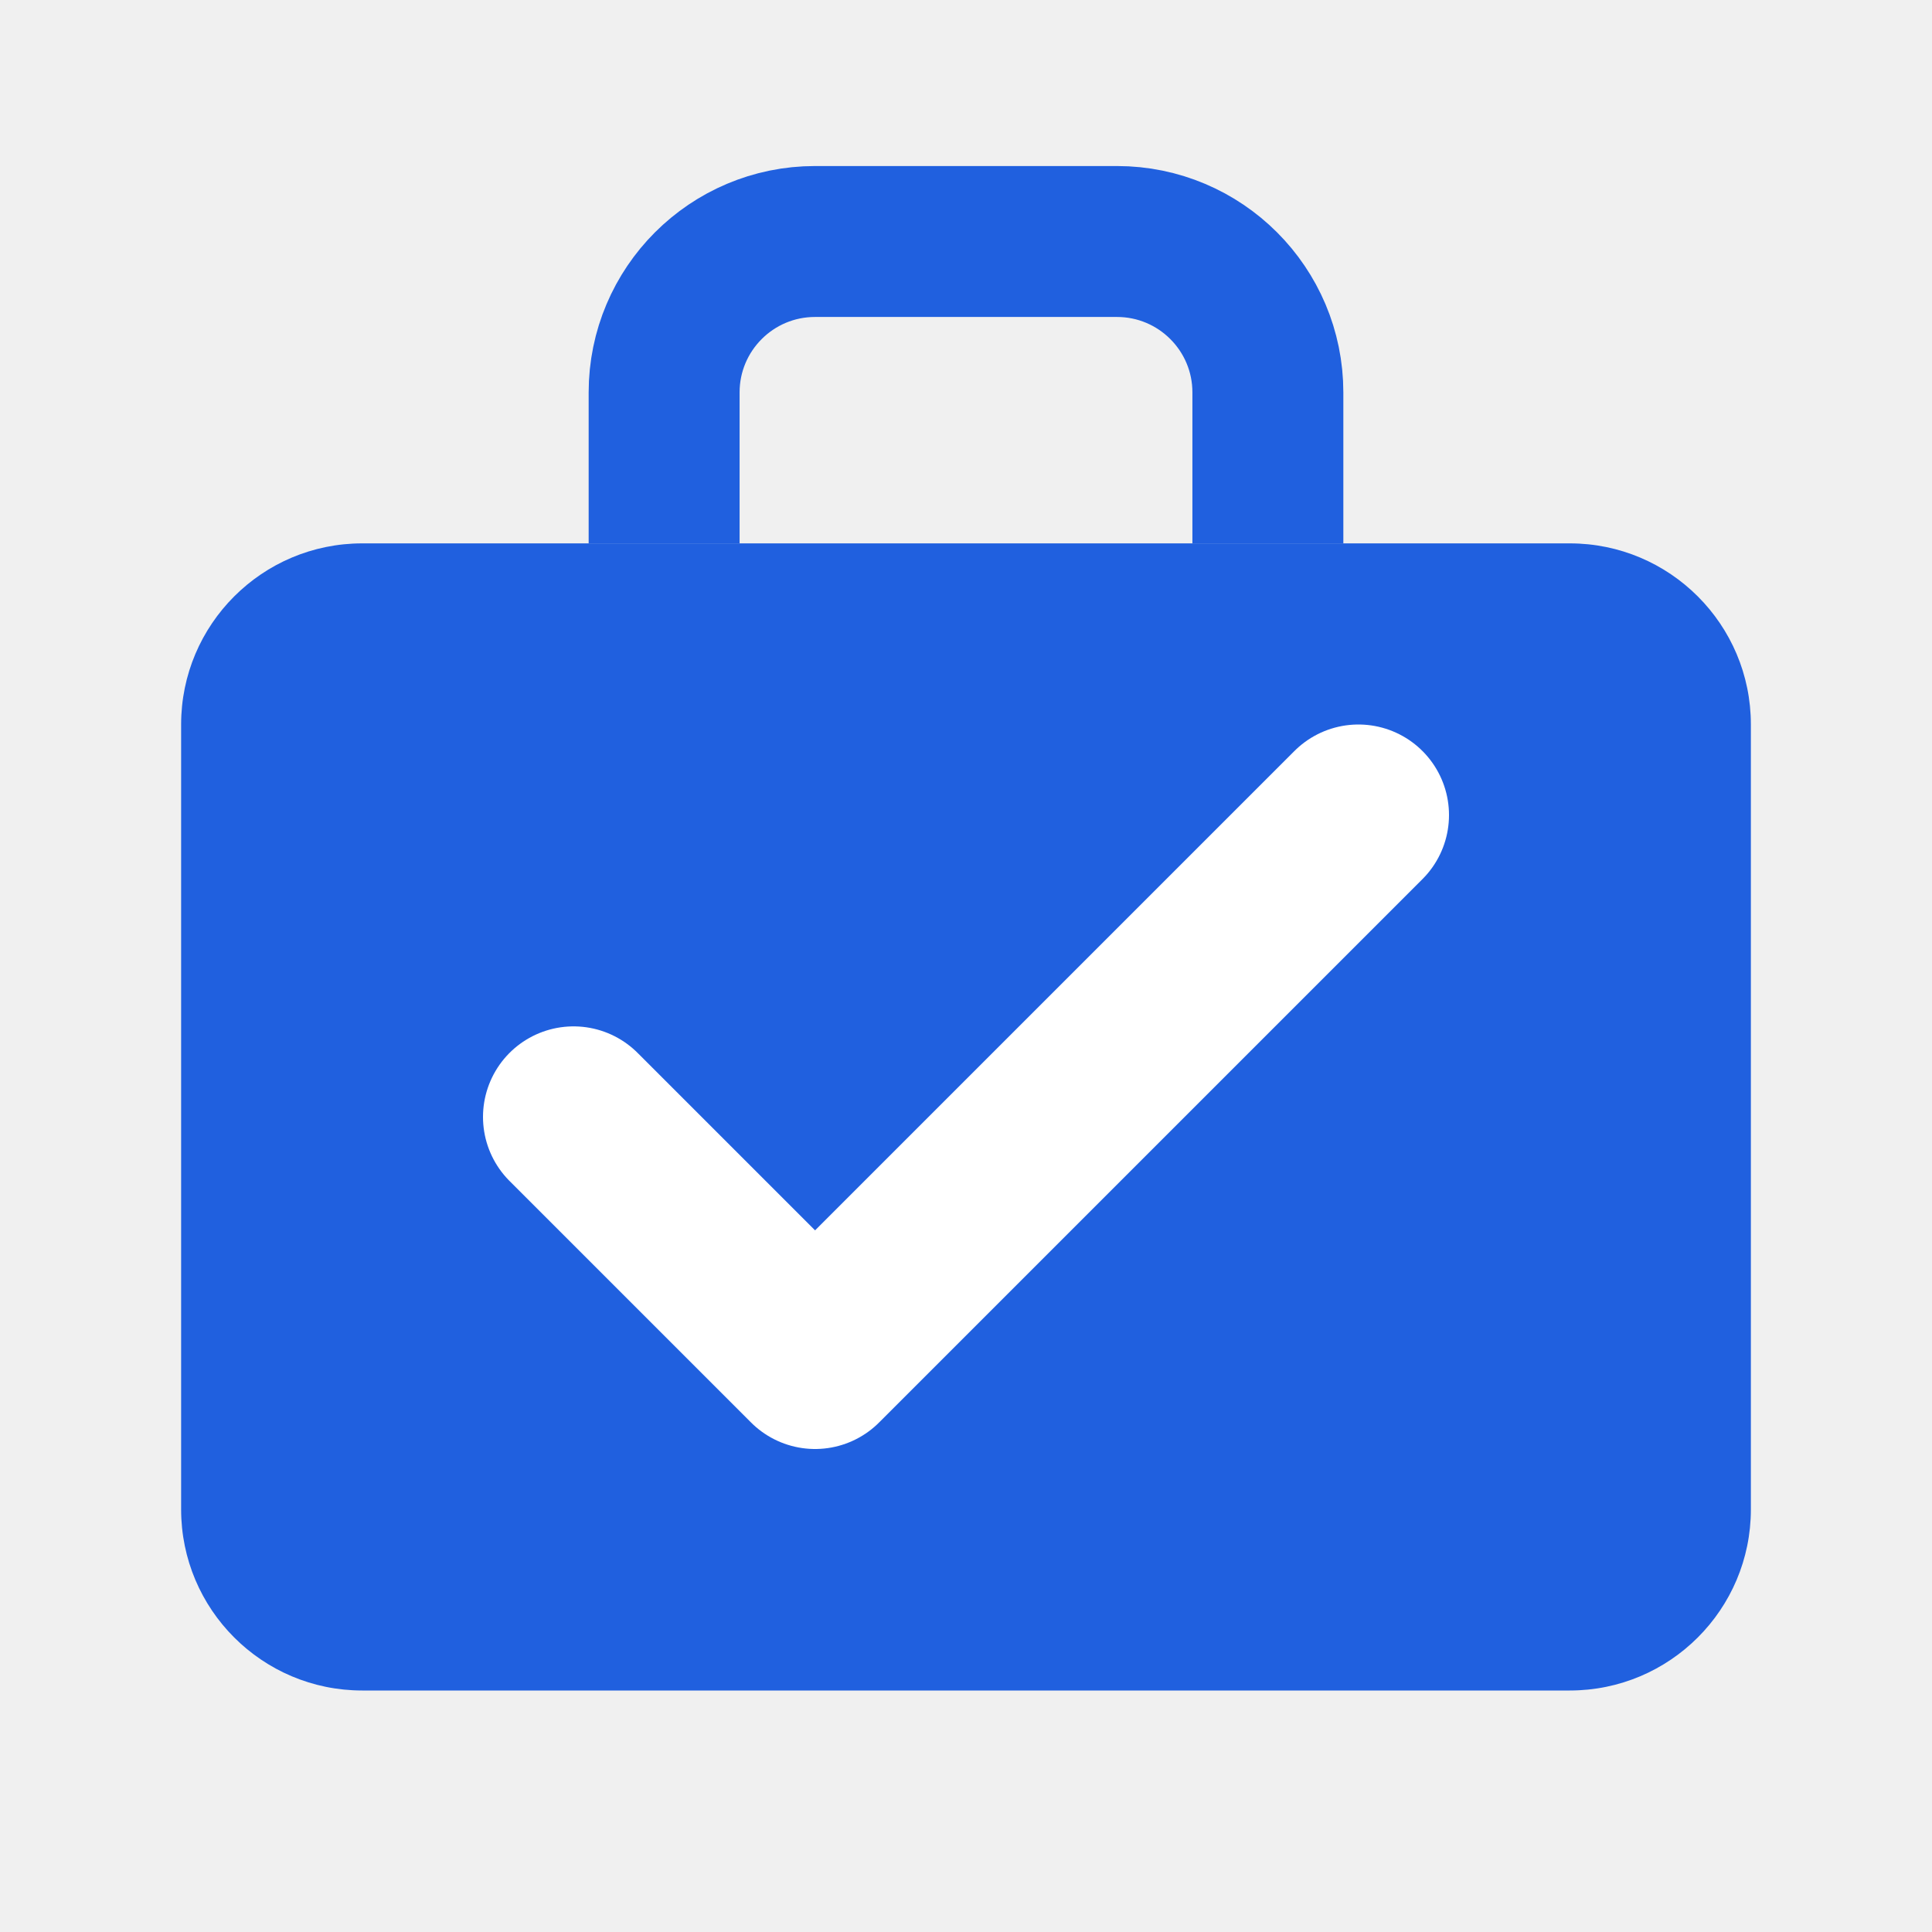
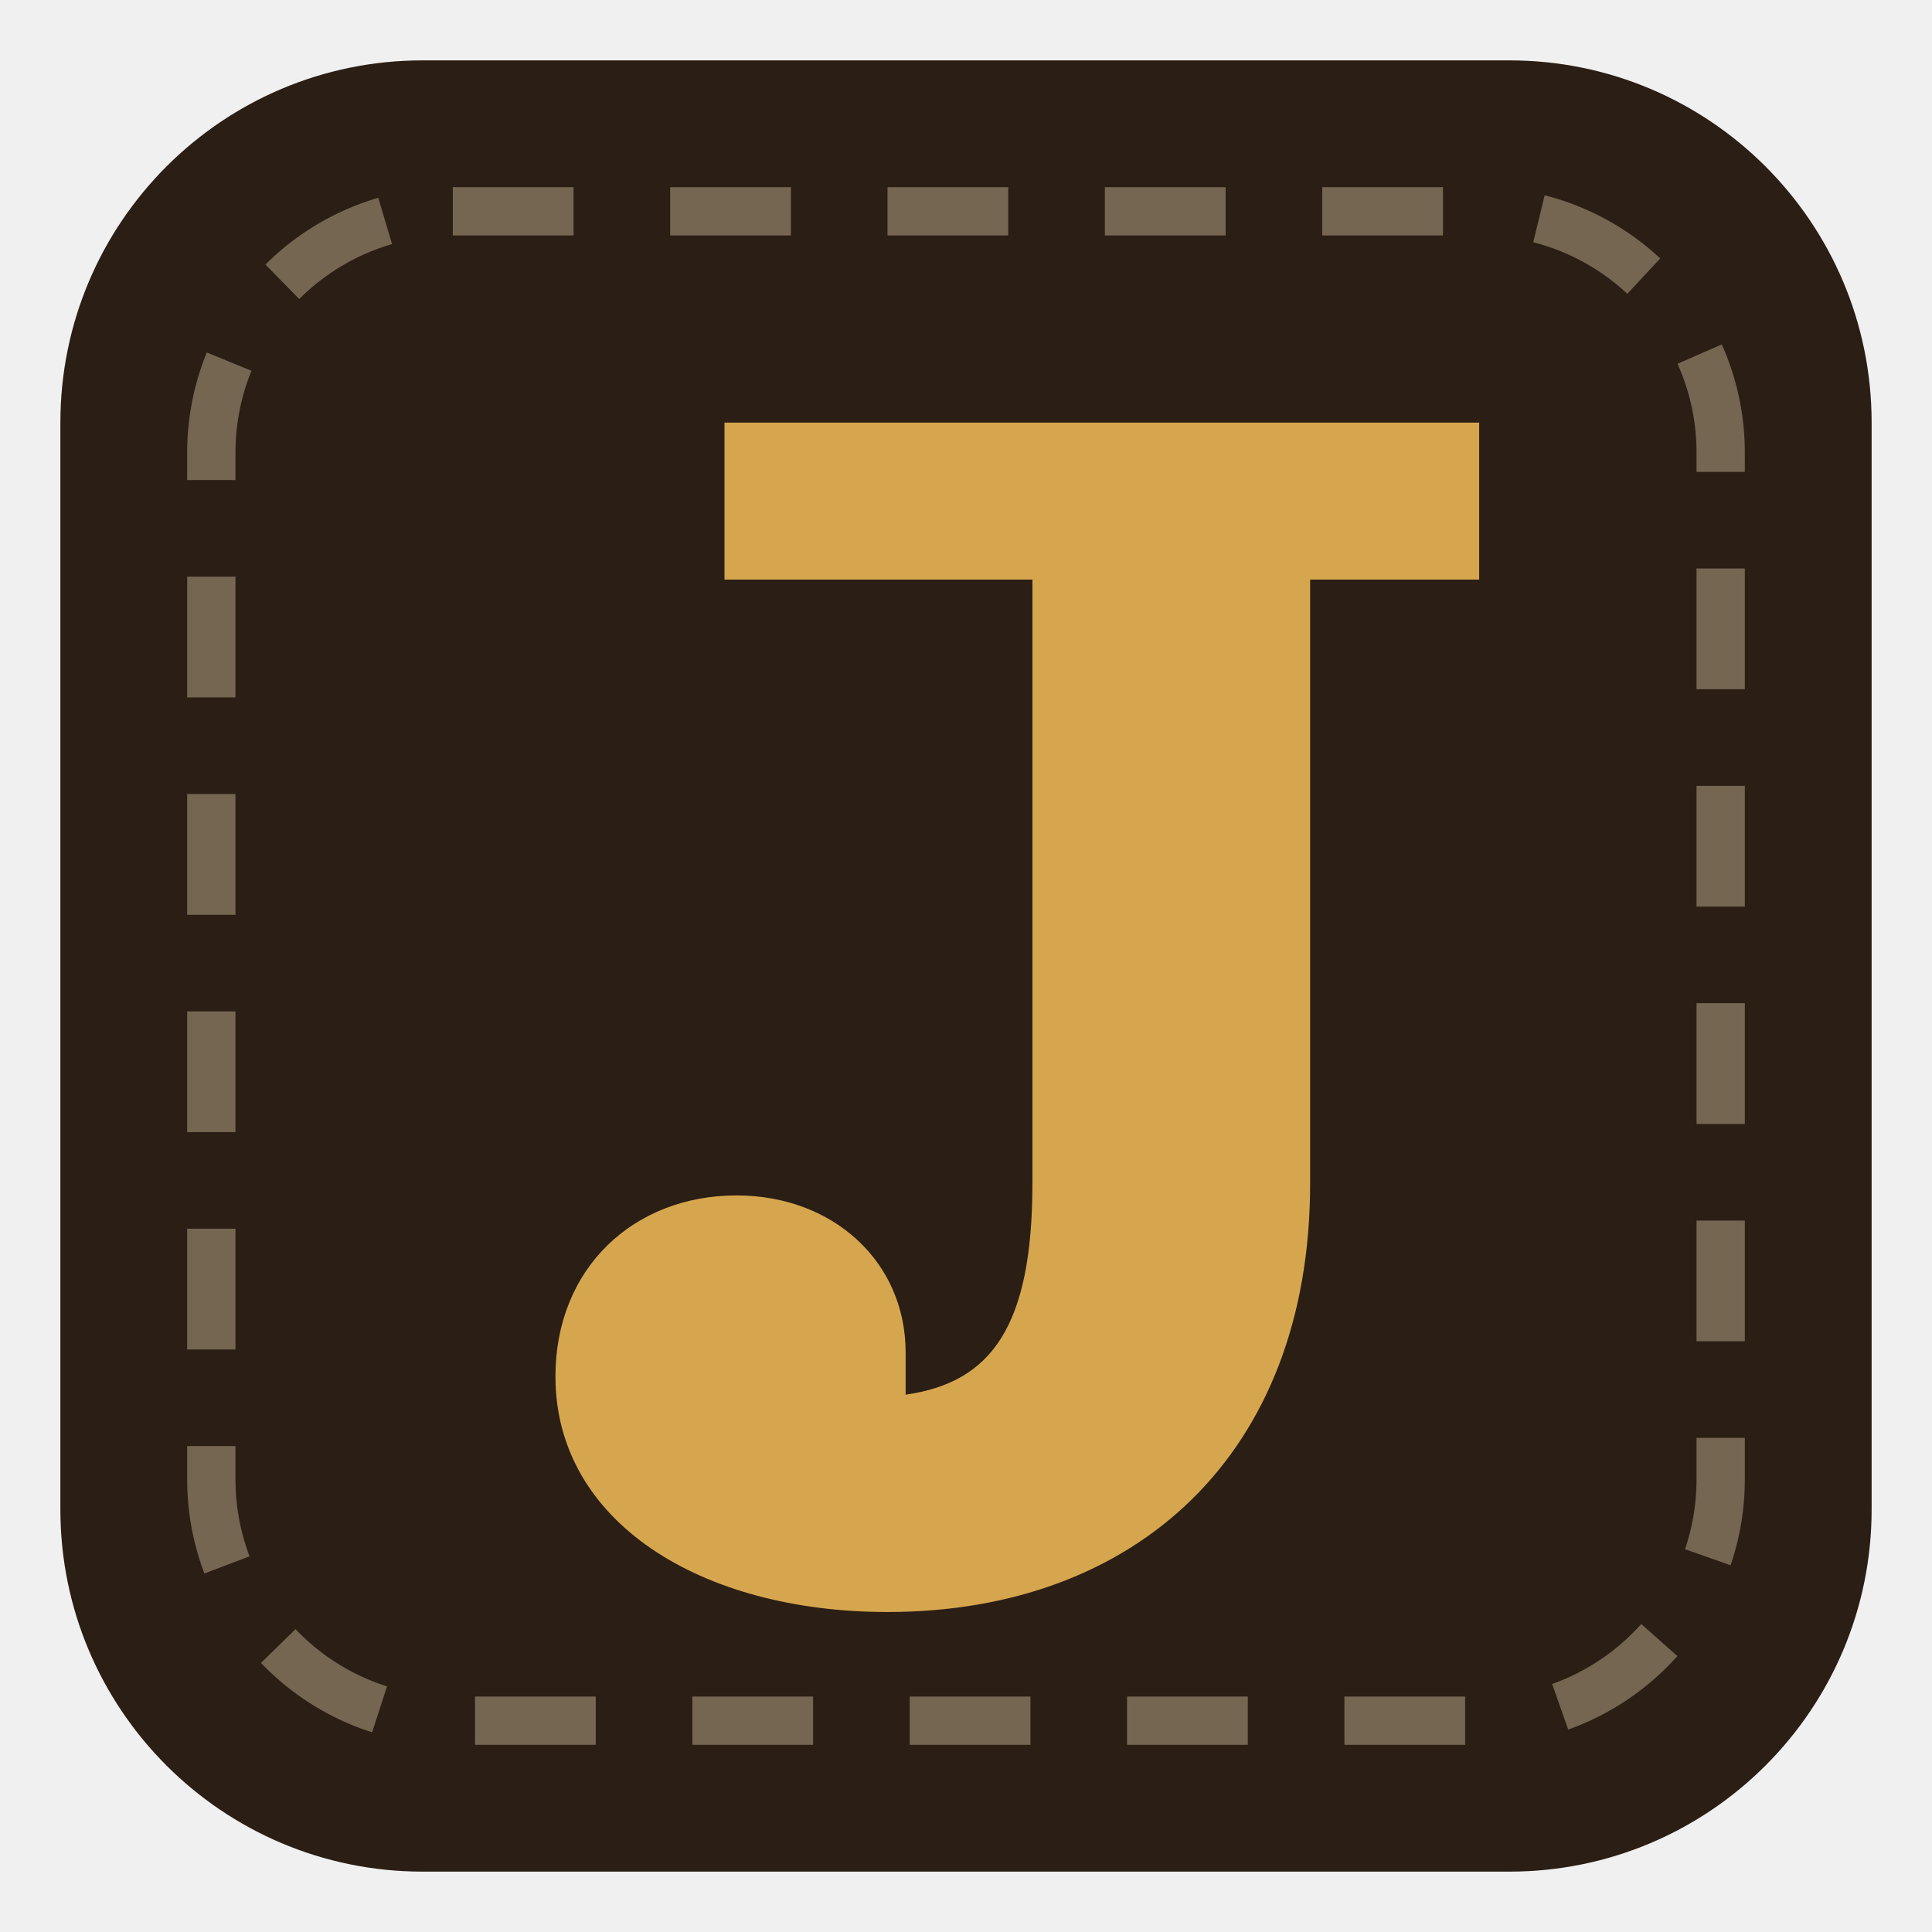
<svg xmlns="http://www.w3.org/2000/svg" viewBox="0 0 32 32">
-   <rect x="3" y="9" width="26" height="19" rx="3" fill="#2060df" />
-   <path d="M11 9V6.5A2.5 2.5 0 0 1 13.5 4h5A2.5 2.5 0 0 1 21 6.5V9" fill="none" stroke="#2060df" stroke-width="2.5" />
-   <path d="M9.5 18.5l4 4 9-9" fill="none" stroke="#fff" stroke-width="3" stroke-linecap="round" stroke-linejoin="round" />
+   <rect x="1" y="1" width="30" height="30" rx="6" fill="#2b1e14" />
+   <rect x="3.5" y="3.5" width="25" height="25" rx="4" fill="none" stroke="#e3d2b0" stroke-opacity=".4" stroke-width=".8" stroke-dasharray="2 1.6" />
+   <path d="M12 7h12.5v2.6h-2.8V19.6c0 4.5-2.9 7.1-7 7.1-3.1 0-5.5-1.5-5.5-3.9 0-1.8 1.3-3 3-3 1.6 0 2.8 1.1 2.8 2.6v.7c1.4-.2 2.1-1.1 2.1-3.5V9.6H12z" fill="#d6a64f" />
</svg>
